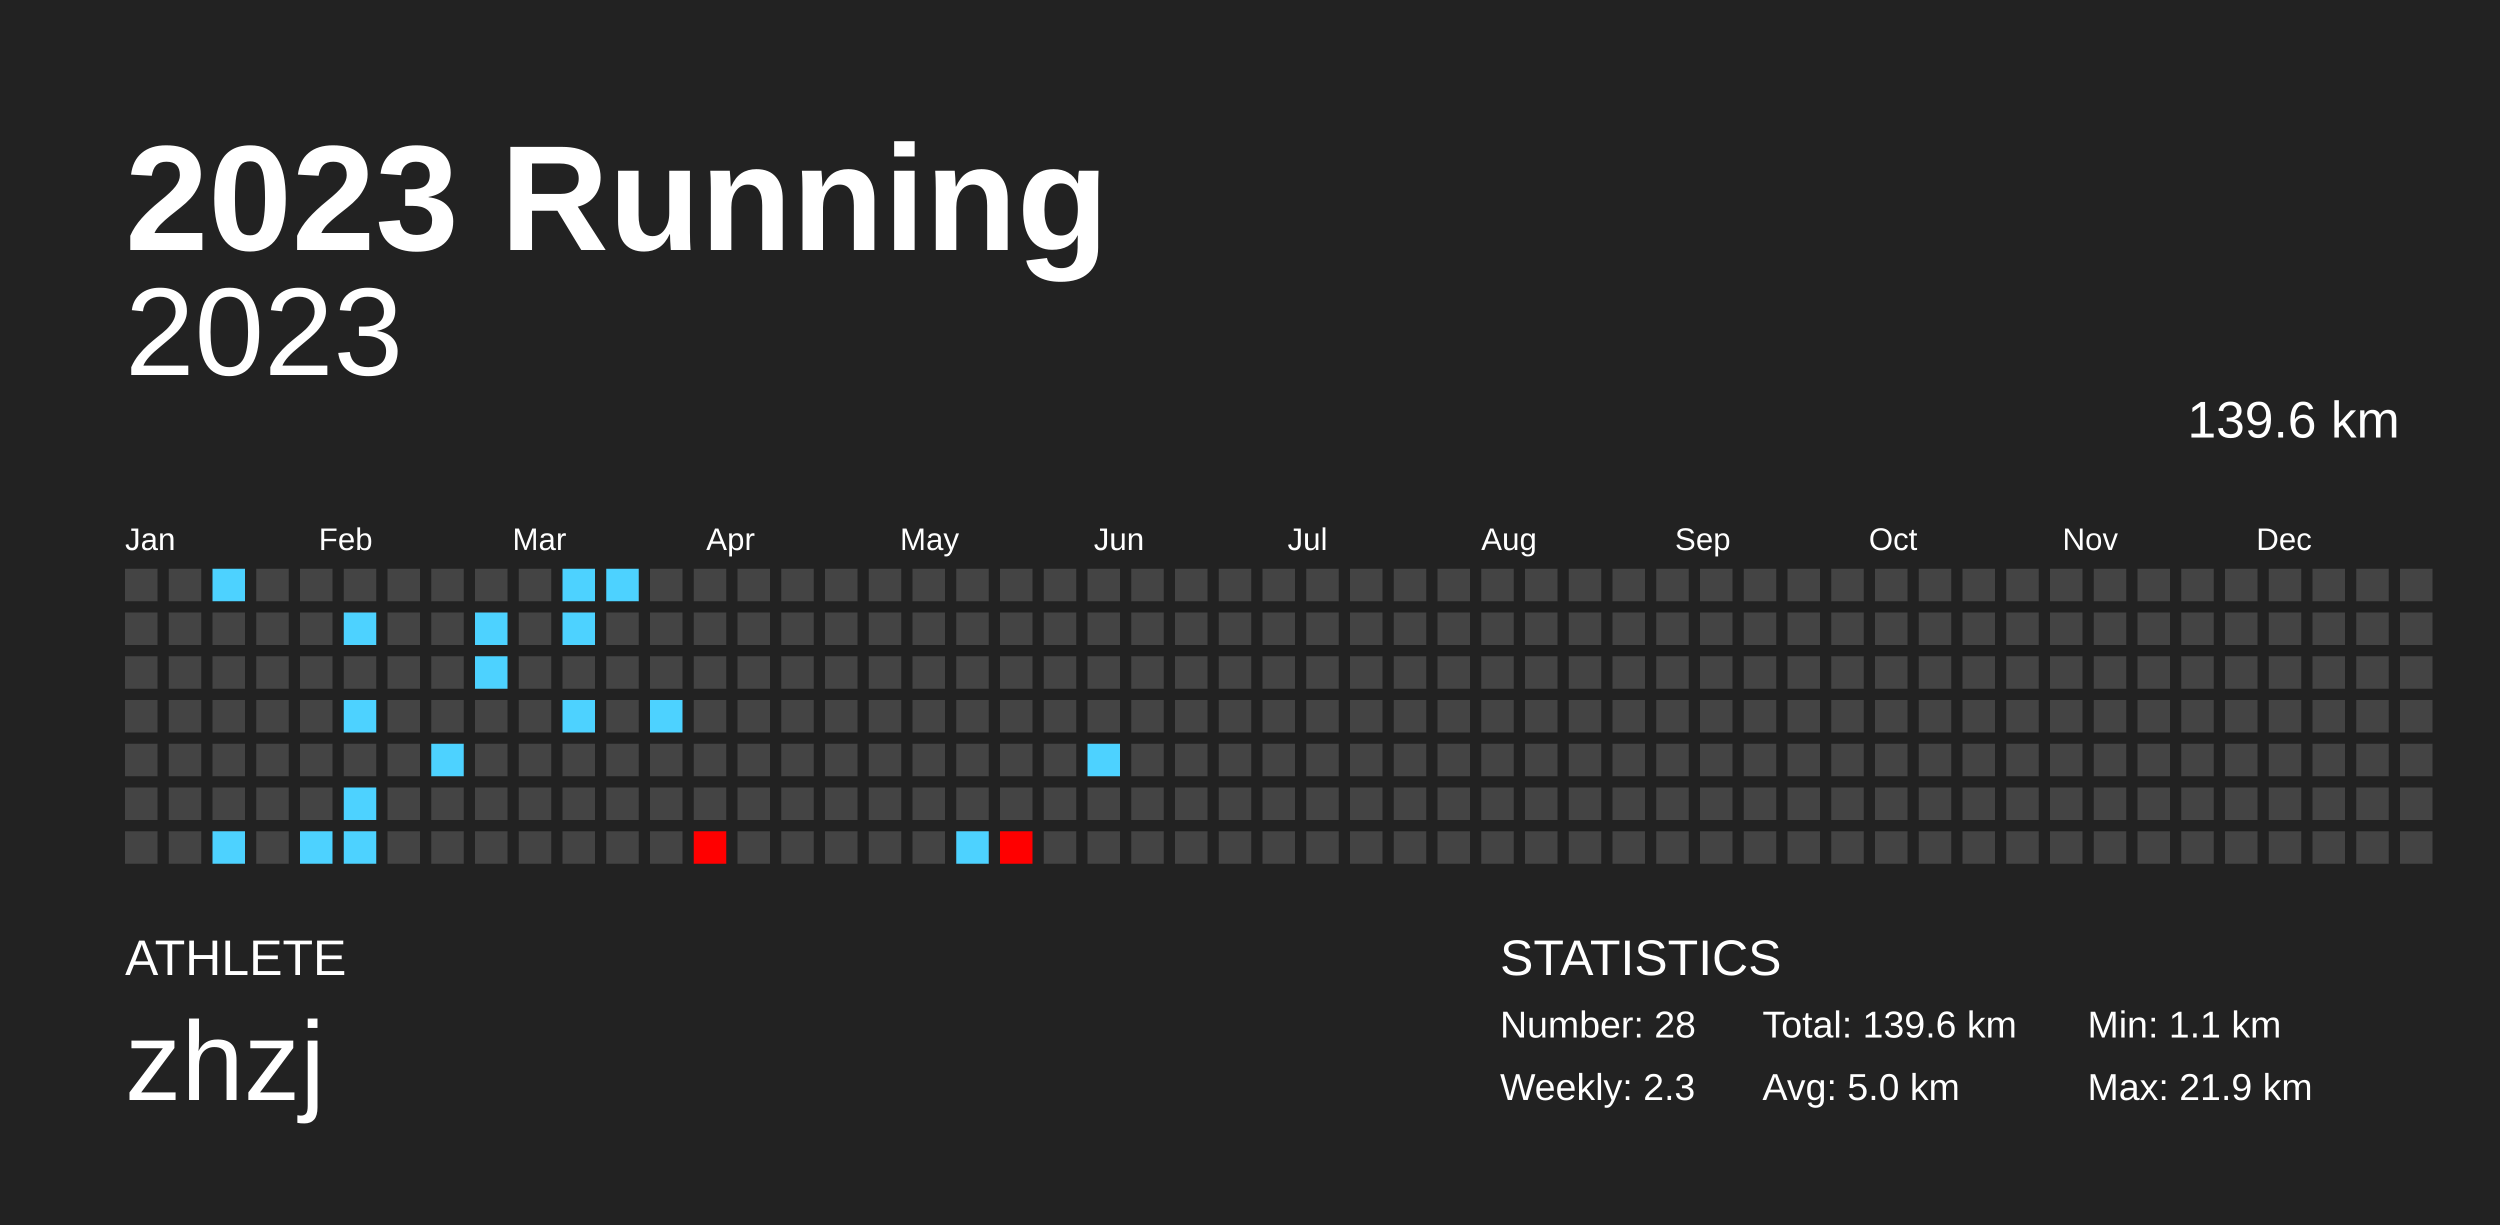
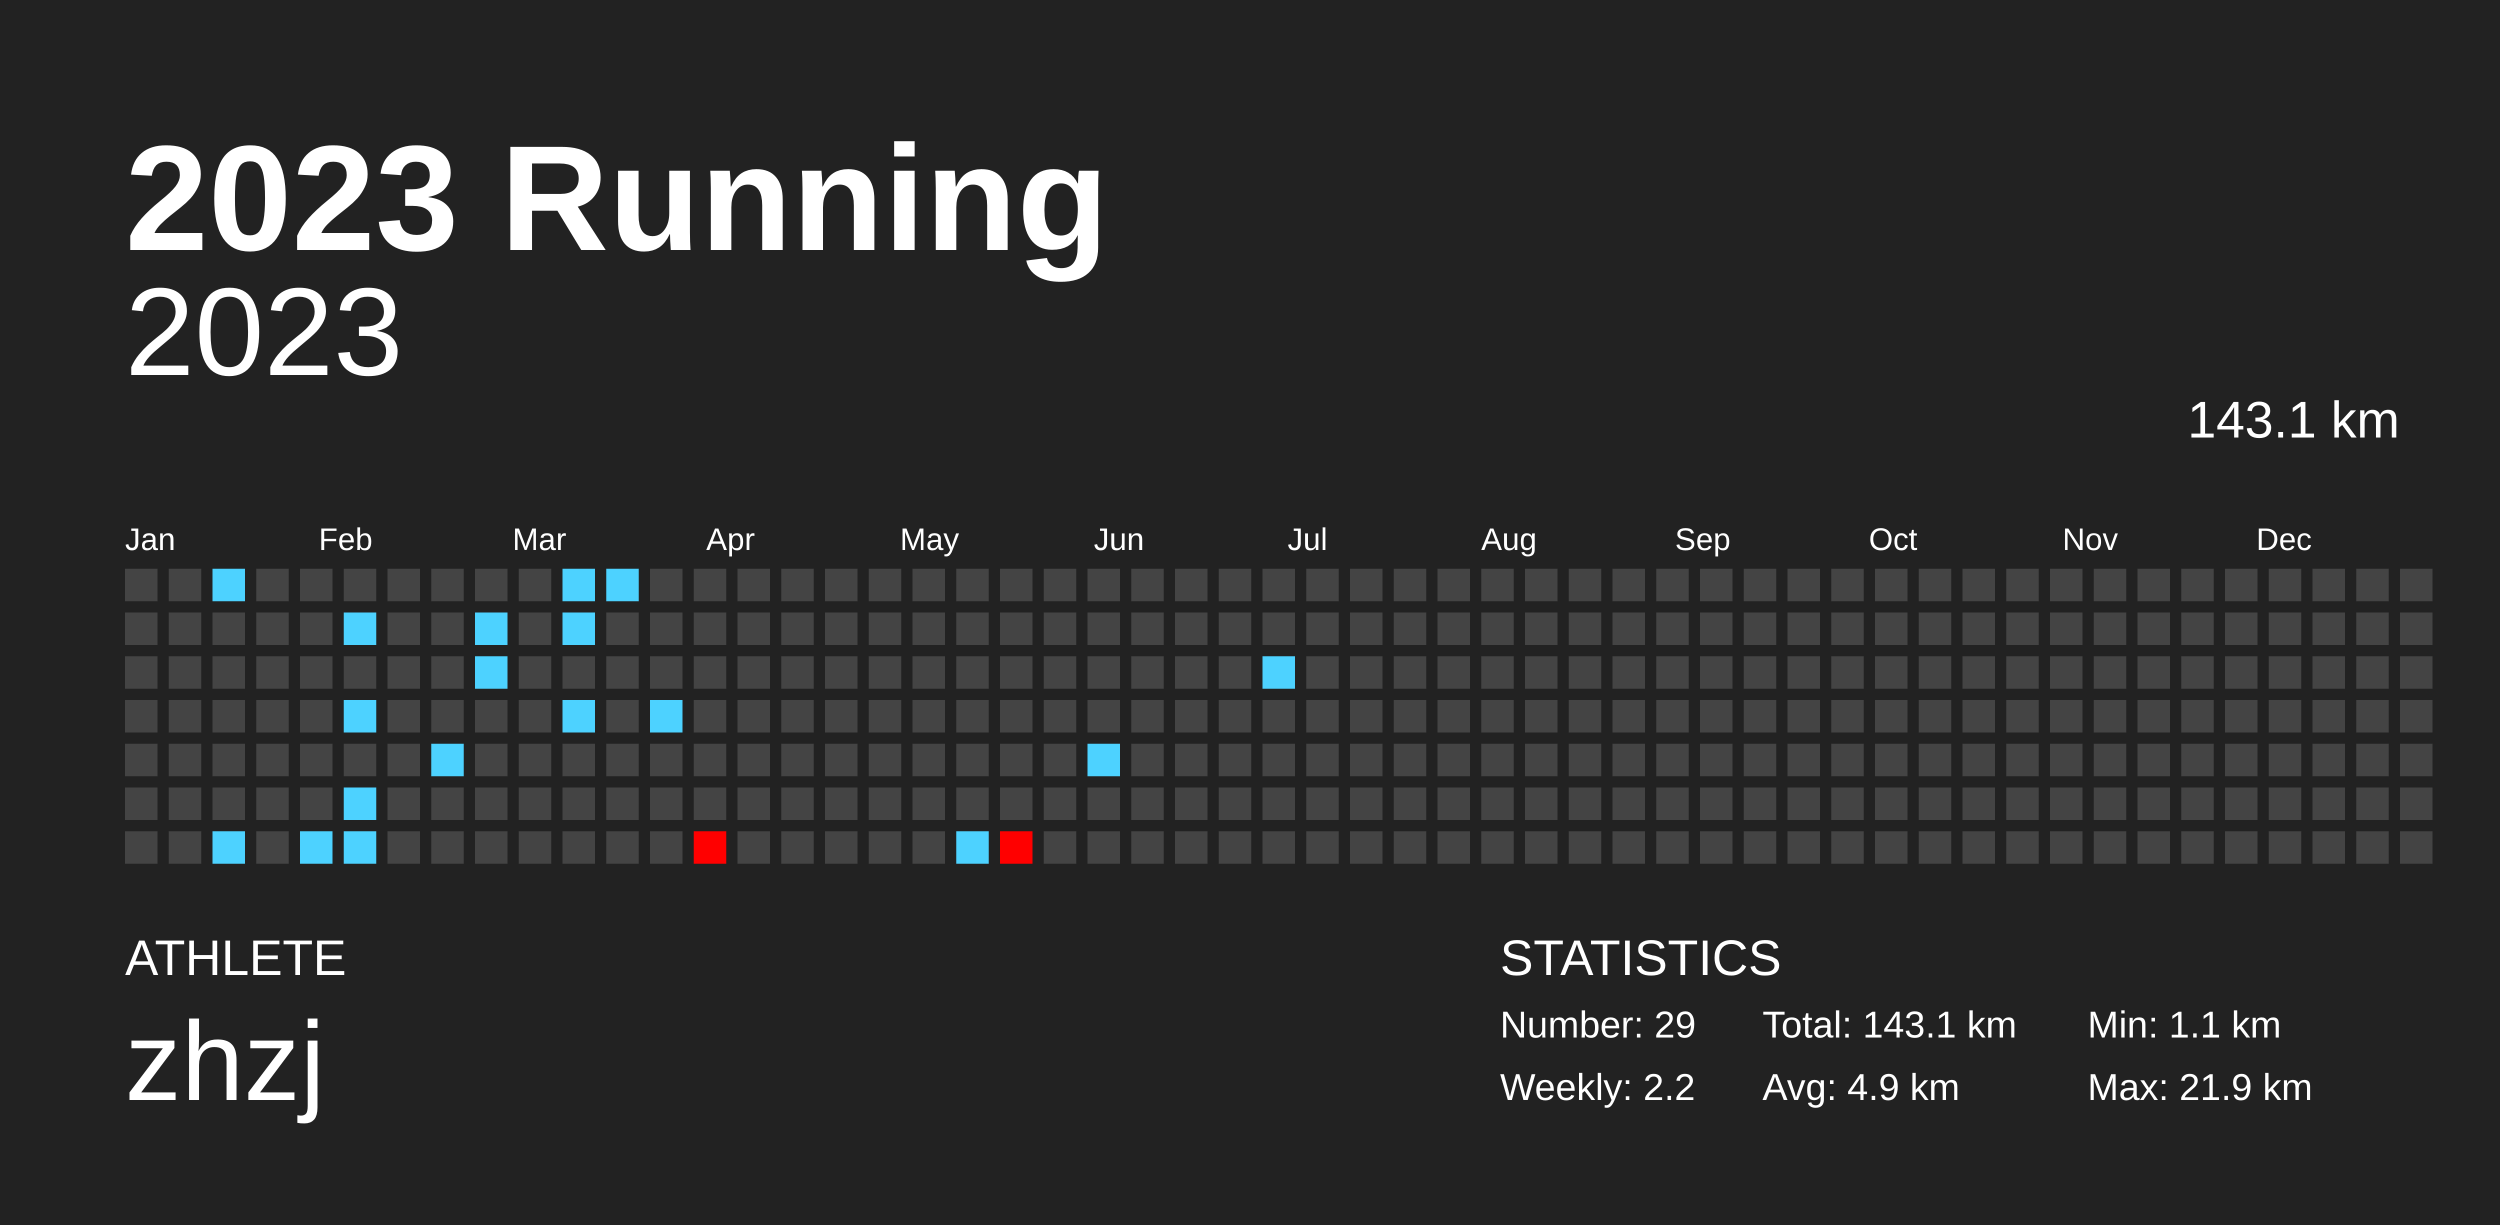
<svg xmlns="http://www.w3.org/2000/svg" baseProfile="full" height="98mm" version="1.1" viewBox="0,0,200,98" width="200mm">
  <defs />
  <rect fill="#222222" height="98" width="200" x="0" y="0" />
  <text fill="#FFFFFF" style="font-size:12px; font-family:Arial; font-weight:bold;" x="10" y="20">2023 Running</text>
  <text fill="#FFFFFF" style="font-size:4px; font-family:Arial" x="10" y="78">ATHLETE</text>
  <text fill="#FFFFFF" style="font-size:9px; font-family:Arial" x="10" y="88">zhzj</text>
  <text fill="#FFFFFF" style="font-size:4px; font-family:Arial" x="120" y="78">STATISTICS</text>
-   <text fill="#FFFFFF" style="font-size:3px; font-family:Arial" x="120" y="83">Number: 28</text>
-   <text fill="#FFFFFF" style="font-size:3px; font-family:Arial" x="120" y="88">Weekly: 2.3</text>
-   <text fill="#FFFFFF" style="font-size:3px; font-family:Arial" x="141" y="83">Total: 139.6 km</text>
-   <text fill="#FFFFFF" style="font-size:3px; font-family:Arial" x="141" y="88">Avg: 5.0 km</text>
+   <text fill="#FFFFFF" style="font-size:3px; font-family:Arial" x="120" y="83">Number: 29</text>
+   <text fill="#FFFFFF" style="font-size:3px; font-family:Arial" x="120" y="88">Weekly: 2.2</text>
+   <text fill="#FFFFFF" style="font-size:3px; font-family:Arial" x="141" y="83">Total: 143.1 km</text>
+   <text fill="#FFFFFF" style="font-size:3px; font-family:Arial" x="141" y="88">Avg: 4.9 km</text>
  <text fill="#FFFFFF" style="font-size:3px; font-family:Arial" x="167" y="83">Min: 1.1 km</text>
  <text fill="#FFFFFF" style="font-size:3px; font-family:Arial" x="167" y="88">Max: 21.9 km</text>
  <text alignment-baseline="hanging" fill="#FFFFFF" style="font-size:10.0px; font-family:Arial;" x="10" y="30">2023</text>
-   <text alignment-baseline="hanging" fill="#FFFFFF" style="font-size:4.125px; font-family:Arial;" x="175" y="35">139.6 km</text>
+   <text alignment-baseline="hanging" fill="#FFFFFF" style="font-size:4.125px; font-family:Arial;" x="175" y="35">143.1 km</text>
  <text fill="#FFFFFF" style="font-size:2.5px; font-family:Arial" x="10.0" y="44">Jan</text>
  <text fill="#FFFFFF" style="font-size:2.5px; font-family:Arial" x="25.5" y="44">Feb</text>
  <text fill="#FFFFFF" style="font-size:2.5px; font-family:Arial" x="41.0" y="44">Mar</text>
  <text fill="#FFFFFF" style="font-size:2.5px; font-family:Arial" x="56.5" y="44">Apr</text>
  <text fill="#FFFFFF" style="font-size:2.5px; font-family:Arial" x="72.0" y="44">May</text>
  <text fill="#FFFFFF" style="font-size:2.5px; font-family:Arial" x="87.5" y="44">Jun</text>
  <text fill="#FFFFFF" style="font-size:2.5px; font-family:Arial" x="103.0" y="44">Jul</text>
  <text fill="#FFFFFF" style="font-size:2.5px; font-family:Arial" x="118.5" y="44">Aug</text>
  <text fill="#FFFFFF" style="font-size:2.5px; font-family:Arial" x="134.0" y="44">Sep</text>
  <text fill="#FFFFFF" style="font-size:2.5px; font-family:Arial" x="149.5" y="44">Oct</text>
  <text fill="#FFFFFF" style="font-size:2.5px; font-family:Arial" x="165.0" y="44">Nov</text>
  <text fill="#FFFFFF" style="font-size:2.5px; font-family:Arial" x="180.5" y="44">Dec</text>
  <rect fill="#444444" height="2.6" width="2.6" x="10.0" y="45.5" />
  <rect fill="#444444" height="2.6" width="2.6" x="10.0" y="49.0" />
  <rect fill="#444444" height="2.6" width="2.6" x="10.0" y="52.5" />
  <rect fill="#444444" height="2.6" width="2.6" x="10.0" y="56.0" />
  <rect fill="#444444" height="2.6" width="2.6" x="10.0" y="59.5" />
  <rect fill="#444444" height="2.6" width="2.6" x="10.0" y="63.0" />
  <rect fill="#444444" height="2.6" width="2.6" x="10.0" y="66.5" />
  <rect fill="#444444" height="2.6" width="2.6" x="13.5" y="45.5" />
  <rect fill="#444444" height="2.6" width="2.6" x="13.5" y="49.0" />
  <rect fill="#444444" height="2.6" width="2.6" x="13.5" y="52.5" />
  <rect fill="#444444" height="2.6" width="2.6" x="13.5" y="56.0" />
  <rect fill="#444444" height="2.6" width="2.6" x="13.5" y="59.5" />
  <rect fill="#444444" height="2.6" width="2.6" x="13.5" y="63.0" />
  <rect fill="#444444" height="2.6" width="2.6" x="13.5" y="66.5" />
  <rect fill="#4dd2ff" height="2.6" width="2.6" x="17.0" y="45.5" />
  <rect fill="#444444" height="2.6" width="2.6" x="17.0" y="49.0" />
  <rect fill="#444444" height="2.6" width="2.6" x="17.0" y="52.5" />
  <rect fill="#444444" height="2.6" width="2.6" x="17.0" y="56.0" />
  <rect fill="#444444" height="2.6" width="2.6" x="17.0" y="59.5" />
  <rect fill="#444444" height="2.6" width="2.6" x="17.0" y="63.0" />
  <rect fill="#4dd2ff" height="2.6" width="2.6" x="17.0" y="66.5" />
  <rect fill="#444444" height="2.6" width="2.6" x="20.5" y="45.5" />
  <rect fill="#444444" height="2.6" width="2.6" x="20.5" y="49.0" />
  <rect fill="#444444" height="2.6" width="2.6" x="20.5" y="52.5" />
  <rect fill="#444444" height="2.6" width="2.6" x="20.5" y="56.0" />
  <rect fill="#444444" height="2.6" width="2.6" x="20.5" y="59.5" />
  <rect fill="#444444" height="2.6" width="2.6" x="20.5" y="63.0" />
  <rect fill="#444444" height="2.6" width="2.6" x="20.5" y="66.5" />
  <rect fill="#444444" height="2.6" width="2.6" x="24.0" y="45.5" />
  <rect fill="#444444" height="2.6" width="2.6" x="24.0" y="49.0" />
  <rect fill="#444444" height="2.6" width="2.6" x="24.0" y="52.5" />
  <rect fill="#444444" height="2.6" width="2.6" x="24.0" y="56.0" />
  <rect fill="#444444" height="2.6" width="2.6" x="24.0" y="59.5" />
  <rect fill="#444444" height="2.6" width="2.6" x="24.0" y="63.0" />
  <rect fill="#4dd2ff" height="2.6" width="2.6" x="24.0" y="66.5" />
  <rect fill="#444444" height="2.6" width="2.6" x="27.5" y="45.5" />
  <rect fill="#4dd2ff" height="2.6" width="2.6" x="27.5" y="49.0" />
  <rect fill="#444444" height="2.6" width="2.6" x="27.5" y="52.5" />
  <rect fill="#4dd2ff" height="2.6" width="2.6" x="27.5" y="56.0" />
  <rect fill="#444444" height="2.6" width="2.6" x="27.5" y="59.5" />
  <rect fill="#4dd2ff" height="2.6" width="2.6" x="27.5" y="63.0" />
  <rect fill="#4dd2ff" height="2.6" width="2.6" x="27.5" y="66.5" />
  <rect fill="#444444" height="2.6" width="2.6" x="31.0" y="45.5" />
  <rect fill="#444444" height="2.6" width="2.6" x="31.0" y="49.0" />
  <rect fill="#444444" height="2.6" width="2.6" x="31.0" y="52.5" />
  <rect fill="#444444" height="2.6" width="2.6" x="31.0" y="56.0" />
  <rect fill="#444444" height="2.6" width="2.6" x="31.0" y="59.5" />
  <rect fill="#444444" height="2.6" width="2.6" x="31.0" y="63.0" />
  <rect fill="#444444" height="2.6" width="2.6" x="31.0" y="66.5" />
  <rect fill="#444444" height="2.6" width="2.6" x="34.5" y="45.5" />
  <rect fill="#444444" height="2.6" width="2.6" x="34.5" y="49.0" />
  <rect fill="#444444" height="2.6" width="2.6" x="34.5" y="52.5" />
  <rect fill="#444444" height="2.6" width="2.6" x="34.5" y="56.0" />
  <rect fill="#4dd2ff" height="2.6" width="2.6" x="34.5" y="59.5" />
  <rect fill="#444444" height="2.6" width="2.6" x="34.5" y="63.0" />
  <rect fill="#444444" height="2.6" width="2.6" x="34.5" y="66.5" />
  <rect fill="#444444" height="2.6" width="2.6" x="38.0" y="45.5" />
  <rect fill="#4dd2ff" height="2.6" width="2.6" x="38.0" y="49.0" />
  <rect fill="#4dd2ff" height="2.6" width="2.6" x="38.0" y="52.5" />
  <rect fill="#444444" height="2.6" width="2.6" x="38.0" y="56.0" />
  <rect fill="#444444" height="2.6" width="2.6" x="38.0" y="59.5" />
  <rect fill="#444444" height="2.6" width="2.6" x="38.0" y="63.0" />
  <rect fill="#444444" height="2.6" width="2.6" x="38.0" y="66.5" />
  <rect fill="#444444" height="2.6" width="2.6" x="41.5" y="45.5" />
  <rect fill="#444444" height="2.6" width="2.6" x="41.5" y="49.0" />
  <rect fill="#444444" height="2.6" width="2.6" x="41.5" y="52.5" />
  <rect fill="#444444" height="2.6" width="2.6" x="41.5" y="56.0" />
  <rect fill="#444444" height="2.6" width="2.6" x="41.5" y="59.5" />
  <rect fill="#444444" height="2.6" width="2.6" x="41.5" y="63.0" />
  <rect fill="#444444" height="2.6" width="2.6" x="41.5" y="66.5" />
  <rect fill="#4dd2ff" height="2.6" width="2.6" x="45.0" y="45.5" />
  <rect fill="#4dd2ff" height="2.6" width="2.6" x="45.0" y="49.0" />
  <rect fill="#444444" height="2.6" width="2.6" x="45.0" y="52.5" />
  <rect fill="#4dd2ff" height="2.6" width="2.6" x="45.0" y="56.0" />
  <rect fill="#444444" height="2.6" width="2.6" x="45.0" y="59.5" />
  <rect fill="#444444" height="2.6" width="2.6" x="45.0" y="63.0" />
  <rect fill="#444444" height="2.6" width="2.6" x="45.0" y="66.5" />
  <rect fill="#4dd2ff" height="2.6" width="2.6" x="48.5" y="45.5" />
  <rect fill="#444444" height="2.6" width="2.6" x="48.5" y="49.0" />
  <rect fill="#444444" height="2.6" width="2.6" x="48.5" y="52.5" />
  <rect fill="#444444" height="2.6" width="2.6" x="48.5" y="56.0" />
  <rect fill="#444444" height="2.6" width="2.6" x="48.5" y="59.5" />
  <rect fill="#444444" height="2.6" width="2.6" x="48.5" y="63.0" />
  <rect fill="#444444" height="2.6" width="2.6" x="48.5" y="66.5" />
  <rect fill="#444444" height="2.6" width="2.6" x="52.0" y="45.5" />
  <rect fill="#444444" height="2.6" width="2.6" x="52.0" y="49.0" />
  <rect fill="#444444" height="2.6" width="2.6" x="52.0" y="52.5" />
  <rect fill="#4dd2ff" height="2.6" width="2.6" x="52.0" y="56.0" />
  <rect fill="#444444" height="2.6" width="2.6" x="52.0" y="59.5" />
  <rect fill="#444444" height="2.6" width="2.6" x="52.0" y="63.0" />
  <rect fill="#444444" height="2.6" width="2.6" x="52.0" y="66.5" />
  <rect fill="#444444" height="2.6" width="2.6" x="55.5" y="45.5" />
  <rect fill="#444444" height="2.6" width="2.6" x="55.5" y="49.0" />
  <rect fill="#444444" height="2.6" width="2.6" x="55.5" y="52.5" />
  <rect fill="#444444" height="2.6" width="2.6" x="55.5" y="56.0" />
  <rect fill="#444444" height="2.6" width="2.6" x="55.5" y="59.5" />
  <rect fill="#444444" height="2.6" width="2.6" x="55.5" y="63.0" />
  <rect fill="red" height="2.6" width="2.6" x="55.5" y="66.5" />
  <rect fill="#444444" height="2.6" width="2.6" x="59.0" y="45.5" />
  <rect fill="#444444" height="2.6" width="2.6" x="59.0" y="49.0" />
  <rect fill="#444444" height="2.6" width="2.6" x="59.0" y="52.5" />
  <rect fill="#444444" height="2.6" width="2.6" x="59.0" y="56.0" />
  <rect fill="#444444" height="2.6" width="2.6" x="59.0" y="59.5" />
  <rect fill="#444444" height="2.6" width="2.6" x="59.0" y="63.0" />
  <rect fill="#444444" height="2.6" width="2.6" x="59.0" y="66.5" />
  <rect fill="#444444" height="2.6" width="2.6" x="62.5" y="45.5" />
  <rect fill="#444444" height="2.6" width="2.6" x="62.5" y="49.0" />
  <rect fill="#444444" height="2.6" width="2.6" x="62.5" y="52.5" />
  <rect fill="#444444" height="2.6" width="2.6" x="62.5" y="56.0" />
  <rect fill="#444444" height="2.6" width="2.6" x="62.5" y="59.5" />
  <rect fill="#444444" height="2.6" width="2.6" x="62.5" y="63.0" />
  <rect fill="#444444" height="2.6" width="2.6" x="62.5" y="66.5" />
  <rect fill="#444444" height="2.6" width="2.6" x="66.0" y="45.5" />
  <rect fill="#444444" height="2.6" width="2.6" x="66.0" y="49.0" />
  <rect fill="#444444" height="2.6" width="2.6" x="66.0" y="52.5" />
  <rect fill="#444444" height="2.6" width="2.6" x="66.0" y="56.0" />
  <rect fill="#444444" height="2.6" width="2.6" x="66.0" y="59.5" />
  <rect fill="#444444" height="2.6" width="2.6" x="66.0" y="63.0" />
  <rect fill="#444444" height="2.6" width="2.6" x="66.0" y="66.5" />
  <rect fill="#444444" height="2.6" width="2.6" x="69.5" y="45.5" />
  <rect fill="#444444" height="2.6" width="2.6" x="69.5" y="49.0" />
  <rect fill="#444444" height="2.6" width="2.6" x="69.5" y="52.5" />
  <rect fill="#444444" height="2.6" width="2.6" x="69.5" y="56.0" />
  <rect fill="#444444" height="2.6" width="2.6" x="69.5" y="59.5" />
  <rect fill="#444444" height="2.6" width="2.6" x="69.5" y="63.0" />
  <rect fill="#444444" height="2.6" width="2.6" x="69.5" y="66.5" />
  <rect fill="#444444" height="2.6" width="2.6" x="73.0" y="45.5" />
  <rect fill="#444444" height="2.6" width="2.6" x="73.0" y="49.0" />
  <rect fill="#444444" height="2.6" width="2.6" x="73.0" y="52.5" />
  <rect fill="#444444" height="2.6" width="2.6" x="73.0" y="56.0" />
  <rect fill="#444444" height="2.6" width="2.6" x="73.0" y="59.5" />
  <rect fill="#444444" height="2.6" width="2.6" x="73.0" y="63.0" />
  <rect fill="#444444" height="2.6" width="2.6" x="73.0" y="66.5" />
  <rect fill="#444444" height="2.6" width="2.6" x="76.5" y="45.5" />
  <rect fill="#444444" height="2.6" width="2.6" x="76.5" y="49.0" />
  <rect fill="#444444" height="2.6" width="2.6" x="76.5" y="52.5" />
  <rect fill="#444444" height="2.6" width="2.6" x="76.5" y="56.0" />
  <rect fill="#444444" height="2.6" width="2.6" x="76.5" y="59.5" />
  <rect fill="#444444" height="2.6" width="2.6" x="76.5" y="63.0" />
  <rect fill="#4dd2ff" height="2.6" width="2.6" x="76.5" y="66.5" />
  <rect fill="#444444" height="2.6" width="2.6" x="80.0" y="45.5" />
  <rect fill="#444444" height="2.6" width="2.6" x="80.0" y="49.0" />
  <rect fill="#444444" height="2.6" width="2.6" x="80.0" y="52.5" />
  <rect fill="#444444" height="2.6" width="2.6" x="80.0" y="56.0" />
  <rect fill="#444444" height="2.6" width="2.6" x="80.0" y="59.5" />
  <rect fill="#444444" height="2.6" width="2.6" x="80.0" y="63.0" />
  <rect fill="red" height="2.6" width="2.6" x="80.0" y="66.5" />
  <rect fill="#444444" height="2.6" width="2.6" x="83.5" y="45.5" />
  <rect fill="#444444" height="2.6" width="2.6" x="83.5" y="49.0" />
  <rect fill="#444444" height="2.6" width="2.6" x="83.5" y="52.5" />
  <rect fill="#444444" height="2.6" width="2.6" x="83.5" y="56.0" />
  <rect fill="#444444" height="2.6" width="2.6" x="83.5" y="59.5" />
  <rect fill="#444444" height="2.6" width="2.6" x="83.5" y="63.0" />
  <rect fill="#444444" height="2.6" width="2.6" x="83.5" y="66.5" />
  <rect fill="#444444" height="2.6" width="2.6" x="87.0" y="45.5" />
  <rect fill="#444444" height="2.6" width="2.6" x="87.0" y="49.0" />
  <rect fill="#444444" height="2.6" width="2.6" x="87.0" y="52.5" />
  <rect fill="#444444" height="2.6" width="2.6" x="87.0" y="56.0" />
  <rect fill="#4dd2ff" height="2.6" width="2.6" x="87.0" y="59.5" />
  <rect fill="#444444" height="2.6" width="2.6" x="87.0" y="63.0" />
  <rect fill="#444444" height="2.6" width="2.6" x="87.0" y="66.5" />
  <rect fill="#444444" height="2.6" width="2.6" x="90.5" y="45.5" />
  <rect fill="#444444" height="2.6" width="2.6" x="90.5" y="49.0" />
  <rect fill="#444444" height="2.6" width="2.6" x="90.5" y="52.5" />
  <rect fill="#444444" height="2.6" width="2.6" x="90.5" y="56.0" />
  <rect fill="#444444" height="2.6" width="2.6" x="90.5" y="59.5" />
  <rect fill="#444444" height="2.6" width="2.6" x="90.5" y="63.0" />
  <rect fill="#444444" height="2.6" width="2.6" x="90.5" y="66.5" />
  <rect fill="#444444" height="2.6" width="2.6" x="94.0" y="45.5" />
  <rect fill="#444444" height="2.6" width="2.6" x="94.0" y="49.0" />
  <rect fill="#444444" height="2.6" width="2.6" x="94.0" y="52.5" />
  <rect fill="#444444" height="2.6" width="2.6" x="94.0" y="56.0" />
  <rect fill="#444444" height="2.6" width="2.6" x="94.0" y="59.5" />
  <rect fill="#444444" height="2.6" width="2.6" x="94.0" y="63.0" />
  <rect fill="#444444" height="2.6" width="2.6" x="94.0" y="66.5" />
  <rect fill="#444444" height="2.6" width="2.6" x="97.5" y="45.5" />
  <rect fill="#444444" height="2.6" width="2.6" x="97.5" y="49.0" />
  <rect fill="#444444" height="2.6" width="2.6" x="97.5" y="52.5" />
  <rect fill="#444444" height="2.6" width="2.6" x="97.5" y="56.0" />
  <rect fill="#444444" height="2.6" width="2.6" x="97.5" y="59.5" />
  <rect fill="#444444" height="2.6" width="2.6" x="97.5" y="63.0" />
  <rect fill="#444444" height="2.6" width="2.6" x="97.5" y="66.5" />
  <rect fill="#444444" height="2.6" width="2.6" x="101.0" y="45.5" />
  <rect fill="#444444" height="2.6" width="2.6" x="101.0" y="49.0" />
-   <rect fill="#444444" height="2.6" width="2.6" x="101.0" y="52.5" />
+   <rect fill="#4dd2ff" height="2.6" width="2.6" x="101.0" y="52.5" />
  <rect fill="#444444" height="2.6" width="2.6" x="101.0" y="56.0" />
  <rect fill="#444444" height="2.6" width="2.6" x="101.0" y="59.5" />
  <rect fill="#444444" height="2.6" width="2.6" x="101.0" y="63.0" />
  <rect fill="#444444" height="2.6" width="2.6" x="101.0" y="66.5" />
  <rect fill="#444444" height="2.6" width="2.6" x="104.5" y="45.5" />
  <rect fill="#444444" height="2.6" width="2.6" x="104.5" y="49.0" />
  <rect fill="#444444" height="2.6" width="2.6" x="104.5" y="52.5" />
  <rect fill="#444444" height="2.6" width="2.6" x="104.5" y="56.0" />
  <rect fill="#444444" height="2.6" width="2.6" x="104.5" y="59.5" />
  <rect fill="#444444" height="2.6" width="2.6" x="104.5" y="63.0" />
  <rect fill="#444444" height="2.6" width="2.6" x="104.5" y="66.5" />
  <rect fill="#444444" height="2.6" width="2.6" x="108.0" y="45.5" />
  <rect fill="#444444" height="2.6" width="2.6" x="108.0" y="49.0" />
  <rect fill="#444444" height="2.6" width="2.6" x="108.0" y="52.5" />
  <rect fill="#444444" height="2.6" width="2.6" x="108.0" y="56.0" />
  <rect fill="#444444" height="2.6" width="2.6" x="108.0" y="59.5" />
  <rect fill="#444444" height="2.6" width="2.6" x="108.0" y="63.0" />
  <rect fill="#444444" height="2.6" width="2.6" x="108.0" y="66.5" />
  <rect fill="#444444" height="2.6" width="2.6" x="111.5" y="45.5" />
  <rect fill="#444444" height="2.6" width="2.6" x="111.5" y="49.0" />
  <rect fill="#444444" height="2.6" width="2.6" x="111.5" y="52.5" />
  <rect fill="#444444" height="2.6" width="2.6" x="111.5" y="56.0" />
  <rect fill="#444444" height="2.6" width="2.6" x="111.5" y="59.5" />
  <rect fill="#444444" height="2.6" width="2.6" x="111.5" y="63.0" />
  <rect fill="#444444" height="2.6" width="2.6" x="111.5" y="66.5" />
  <rect fill="#444444" height="2.6" width="2.6" x="115.0" y="45.5" />
  <rect fill="#444444" height="2.6" width="2.6" x="115.0" y="49.0" />
  <rect fill="#444444" height="2.6" width="2.6" x="115.0" y="52.5" />
  <rect fill="#444444" height="2.6" width="2.6" x="115.0" y="56.0" />
  <rect fill="#444444" height="2.6" width="2.6" x="115.0" y="59.5" />
  <rect fill="#444444" height="2.6" width="2.6" x="115.0" y="63.0" />
  <rect fill="#444444" height="2.6" width="2.6" x="115.0" y="66.5" />
  <rect fill="#444444" height="2.6" width="2.6" x="118.5" y="45.5" />
  <rect fill="#444444" height="2.6" width="2.6" x="118.5" y="49.0" />
  <rect fill="#444444" height="2.6" width="2.6" x="118.5" y="52.5" />
  <rect fill="#444444" height="2.6" width="2.6" x="118.5" y="56.0" />
  <rect fill="#444444" height="2.6" width="2.6" x="118.5" y="59.5" />
  <rect fill="#444444" height="2.6" width="2.6" x="118.5" y="63.0" />
  <rect fill="#444444" height="2.6" width="2.6" x="118.5" y="66.5" />
  <rect fill="#444444" height="2.6" width="2.6" x="122.0" y="45.5" />
  <rect fill="#444444" height="2.6" width="2.6" x="122.0" y="49.0" />
  <rect fill="#444444" height="2.6" width="2.6" x="122.0" y="52.5" />
  <rect fill="#444444" height="2.6" width="2.6" x="122.0" y="56.0" />
  <rect fill="#444444" height="2.6" width="2.6" x="122.0" y="59.5" />
  <rect fill="#444444" height="2.6" width="2.6" x="122.0" y="63.0" />
  <rect fill="#444444" height="2.6" width="2.6" x="122.0" y="66.5" />
  <rect fill="#444444" height="2.6" width="2.6" x="125.5" y="45.5" />
  <rect fill="#444444" height="2.6" width="2.6" x="125.5" y="49.0" />
  <rect fill="#444444" height="2.6" width="2.6" x="125.5" y="52.5" />
  <rect fill="#444444" height="2.6" width="2.6" x="125.5" y="56.0" />
  <rect fill="#444444" height="2.6" width="2.6" x="125.5" y="59.5" />
  <rect fill="#444444" height="2.6" width="2.6" x="125.5" y="63.0" />
  <rect fill="#444444" height="2.6" width="2.6" x="125.5" y="66.5" />
  <rect fill="#444444" height="2.6" width="2.6" x="129.0" y="45.5" />
  <rect fill="#444444" height="2.6" width="2.6" x="129.0" y="49.0" />
  <rect fill="#444444" height="2.6" width="2.6" x="129.0" y="52.5" />
  <rect fill="#444444" height="2.6" width="2.6" x="129.0" y="56.0" />
  <rect fill="#444444" height="2.6" width="2.6" x="129.0" y="59.5" />
  <rect fill="#444444" height="2.6" width="2.6" x="129.0" y="63.0" />
  <rect fill="#444444" height="2.6" width="2.6" x="129.0" y="66.5" />
  <rect fill="#444444" height="2.6" width="2.6" x="132.5" y="45.5" />
  <rect fill="#444444" height="2.6" width="2.6" x="132.5" y="49.0" />
  <rect fill="#444444" height="2.6" width="2.6" x="132.5" y="52.5" />
  <rect fill="#444444" height="2.6" width="2.6" x="132.5" y="56.0" />
  <rect fill="#444444" height="2.6" width="2.6" x="132.5" y="59.5" />
  <rect fill="#444444" height="2.6" width="2.6" x="132.5" y="63.0" />
  <rect fill="#444444" height="2.6" width="2.6" x="132.5" y="66.5" />
  <rect fill="#444444" height="2.6" width="2.6" x="136.0" y="45.5" />
  <rect fill="#444444" height="2.6" width="2.6" x="136.0" y="49.0" />
  <rect fill="#444444" height="2.6" width="2.6" x="136.0" y="52.5" />
  <rect fill="#444444" height="2.6" width="2.6" x="136.0" y="56.0" />
  <rect fill="#444444" height="2.6" width="2.6" x="136.0" y="59.5" />
  <rect fill="#444444" height="2.6" width="2.6" x="136.0" y="63.0" />
  <rect fill="#444444" height="2.6" width="2.6" x="136.0" y="66.5" />
  <rect fill="#444444" height="2.6" width="2.6" x="139.5" y="45.5" />
  <rect fill="#444444" height="2.6" width="2.6" x="139.5" y="49.0" />
  <rect fill="#444444" height="2.6" width="2.6" x="139.5" y="52.5" />
  <rect fill="#444444" height="2.6" width="2.6" x="139.5" y="56.0" />
  <rect fill="#444444" height="2.6" width="2.6" x="139.5" y="59.5" />
  <rect fill="#444444" height="2.6" width="2.6" x="139.5" y="63.0" />
  <rect fill="#444444" height="2.6" width="2.6" x="139.5" y="66.5" />
  <rect fill="#444444" height="2.6" width="2.6" x="143.0" y="45.5" />
  <rect fill="#444444" height="2.6" width="2.6" x="143.0" y="49.0" />
  <rect fill="#444444" height="2.6" width="2.6" x="143.0" y="52.5" />
  <rect fill="#444444" height="2.6" width="2.6" x="143.0" y="56.0" />
  <rect fill="#444444" height="2.6" width="2.6" x="143.0" y="59.5" />
  <rect fill="#444444" height="2.6" width="2.6" x="143.0" y="63.0" />
  <rect fill="#444444" height="2.6" width="2.6" x="143.0" y="66.5" />
  <rect fill="#444444" height="2.6" width="2.6" x="146.5" y="45.5" />
  <rect fill="#444444" height="2.6" width="2.6" x="146.5" y="49.0" />
  <rect fill="#444444" height="2.6" width="2.6" x="146.5" y="52.5" />
  <rect fill="#444444" height="2.6" width="2.6" x="146.5" y="56.0" />
  <rect fill="#444444" height="2.6" width="2.6" x="146.5" y="59.5" />
  <rect fill="#444444" height="2.6" width="2.6" x="146.5" y="63.0" />
  <rect fill="#444444" height="2.6" width="2.6" x="146.5" y="66.5" />
  <rect fill="#444444" height="2.6" width="2.6" x="150.0" y="45.5" />
  <rect fill="#444444" height="2.6" width="2.6" x="150.0" y="49.0" />
  <rect fill="#444444" height="2.6" width="2.6" x="150.0" y="52.5" />
  <rect fill="#444444" height="2.6" width="2.6" x="150.0" y="56.0" />
  <rect fill="#444444" height="2.6" width="2.6" x="150.0" y="59.5" />
  <rect fill="#444444" height="2.6" width="2.6" x="150.0" y="63.0" />
  <rect fill="#444444" height="2.6" width="2.6" x="150.0" y="66.5" />
  <rect fill="#444444" height="2.6" width="2.6" x="153.5" y="45.5" />
  <rect fill="#444444" height="2.6" width="2.6" x="153.5" y="49.0" />
  <rect fill="#444444" height="2.6" width="2.6" x="153.5" y="52.5" />
  <rect fill="#444444" height="2.6" width="2.6" x="153.5" y="56.0" />
  <rect fill="#444444" height="2.6" width="2.6" x="153.5" y="59.5" />
  <rect fill="#444444" height="2.6" width="2.6" x="153.5" y="63.0" />
  <rect fill="#444444" height="2.6" width="2.6" x="153.5" y="66.5" />
  <rect fill="#444444" height="2.6" width="2.6" x="157.0" y="45.5" />
  <rect fill="#444444" height="2.6" width="2.6" x="157.0" y="49.0" />
  <rect fill="#444444" height="2.6" width="2.6" x="157.0" y="52.5" />
  <rect fill="#444444" height="2.6" width="2.6" x="157.0" y="56.0" />
  <rect fill="#444444" height="2.6" width="2.6" x="157.0" y="59.5" />
  <rect fill="#444444" height="2.6" width="2.6" x="157.0" y="63.0" />
  <rect fill="#444444" height="2.6" width="2.6" x="157.0" y="66.5" />
  <rect fill="#444444" height="2.6" width="2.6" x="160.5" y="45.5" />
  <rect fill="#444444" height="2.6" width="2.6" x="160.5" y="49.0" />
  <rect fill="#444444" height="2.6" width="2.6" x="160.5" y="52.5" />
  <rect fill="#444444" height="2.6" width="2.6" x="160.5" y="56.0" />
  <rect fill="#444444" height="2.6" width="2.6" x="160.5" y="59.5" />
  <rect fill="#444444" height="2.6" width="2.6" x="160.5" y="63.0" />
  <rect fill="#444444" height="2.6" width="2.6" x="160.5" y="66.5" />
  <rect fill="#444444" height="2.6" width="2.6" x="164.0" y="45.5" />
  <rect fill="#444444" height="2.6" width="2.6" x="164.0" y="49.0" />
  <rect fill="#444444" height="2.6" width="2.6" x="164.0" y="52.5" />
  <rect fill="#444444" height="2.6" width="2.6" x="164.0" y="56.0" />
  <rect fill="#444444" height="2.6" width="2.6" x="164.0" y="59.5" />
  <rect fill="#444444" height="2.6" width="2.6" x="164.0" y="63.0" />
  <rect fill="#444444" height="2.6" width="2.6" x="164.0" y="66.5" />
  <rect fill="#444444" height="2.6" width="2.6" x="167.5" y="45.5" />
  <rect fill="#444444" height="2.6" width="2.6" x="167.5" y="49.0" />
  <rect fill="#444444" height="2.6" width="2.6" x="167.5" y="52.5" />
  <rect fill="#444444" height="2.6" width="2.6" x="167.5" y="56.0" />
  <rect fill="#444444" height="2.6" width="2.6" x="167.5" y="59.5" />
  <rect fill="#444444" height="2.6" width="2.6" x="167.5" y="63.0" />
  <rect fill="#444444" height="2.6" width="2.6" x="167.5" y="66.5" />
  <rect fill="#444444" height="2.6" width="2.6" x="171.0" y="45.5" />
  <rect fill="#444444" height="2.6" width="2.6" x="171.0" y="49.0" />
  <rect fill="#444444" height="2.6" width="2.6" x="171.0" y="52.5" />
  <rect fill="#444444" height="2.6" width="2.6" x="171.0" y="56.0" />
  <rect fill="#444444" height="2.6" width="2.6" x="171.0" y="59.5" />
  <rect fill="#444444" height="2.6" width="2.6" x="171.0" y="63.0" />
  <rect fill="#444444" height="2.6" width="2.6" x="171.0" y="66.5" />
  <rect fill="#444444" height="2.6" width="2.6" x="174.5" y="45.5" />
  <rect fill="#444444" height="2.6" width="2.6" x="174.5" y="49.0" />
  <rect fill="#444444" height="2.6" width="2.6" x="174.5" y="52.5" />
  <rect fill="#444444" height="2.6" width="2.6" x="174.5" y="56.0" />
  <rect fill="#444444" height="2.6" width="2.6" x="174.5" y="59.5" />
  <rect fill="#444444" height="2.6" width="2.6" x="174.5" y="63.0" />
  <rect fill="#444444" height="2.6" width="2.6" x="174.5" y="66.5" />
  <rect fill="#444444" height="2.6" width="2.6" x="178.0" y="45.5" />
  <rect fill="#444444" height="2.6" width="2.6" x="178.0" y="49.0" />
  <rect fill="#444444" height="2.6" width="2.6" x="178.0" y="52.5" />
  <rect fill="#444444" height="2.6" width="2.6" x="178.0" y="56.0" />
  <rect fill="#444444" height="2.6" width="2.6" x="178.0" y="59.5" />
  <rect fill="#444444" height="2.6" width="2.6" x="178.0" y="63.0" />
  <rect fill="#444444" height="2.6" width="2.6" x="178.0" y="66.5" />
  <rect fill="#444444" height="2.6" width="2.6" x="181.5" y="45.5" />
  <rect fill="#444444" height="2.6" width="2.6" x="181.5" y="49.0" />
  <rect fill="#444444" height="2.6" width="2.6" x="181.5" y="52.5" />
  <rect fill="#444444" height="2.6" width="2.6" x="181.5" y="56.0" />
  <rect fill="#444444" height="2.6" width="2.6" x="181.5" y="59.5" />
  <rect fill="#444444" height="2.6" width="2.6" x="181.5" y="63.0" />
  <rect fill="#444444" height="2.6" width="2.6" x="181.5" y="66.5" />
  <rect fill="#444444" height="2.6" width="2.6" x="185.0" y="45.5" />
  <rect fill="#444444" height="2.6" width="2.6" x="185.0" y="49.0" />
  <rect fill="#444444" height="2.6" width="2.6" x="185.0" y="52.5" />
  <rect fill="#444444" height="2.6" width="2.6" x="185.0" y="56.0" />
  <rect fill="#444444" height="2.6" width="2.6" x="185.0" y="59.5" />
  <rect fill="#444444" height="2.6" width="2.6" x="185.0" y="63.0" />
  <rect fill="#444444" height="2.6" width="2.6" x="185.0" y="66.5" />
  <rect fill="#444444" height="2.6" width="2.6" x="188.5" y="45.5" />
  <rect fill="#444444" height="2.6" width="2.6" x="188.5" y="49.0" />
  <rect fill="#444444" height="2.6" width="2.6" x="188.5" y="52.5" />
  <rect fill="#444444" height="2.6" width="2.6" x="188.5" y="56.0" />
  <rect fill="#444444" height="2.6" width="2.6" x="188.5" y="59.5" />
  <rect fill="#444444" height="2.6" width="2.6" x="188.5" y="63.0" />
  <rect fill="#444444" height="2.6" width="2.6" x="188.5" y="66.5" />
  <rect fill="#444444" height="2.6" width="2.6" x="192.0" y="45.5" />
  <rect fill="#444444" height="2.6" width="2.6" x="192.0" y="49.0" />
  <rect fill="#444444" height="2.6" width="2.6" x="192.0" y="52.5" />
  <rect fill="#444444" height="2.6" width="2.6" x="192.0" y="56.0" />
  <rect fill="#444444" height="2.6" width="2.6" x="192.0" y="59.5" />
  <rect fill="#444444" height="2.6" width="2.6" x="192.0" y="63.0" />
  <rect fill="#444444" height="2.6" width="2.6" x="192.0" y="66.5" />
</svg>
